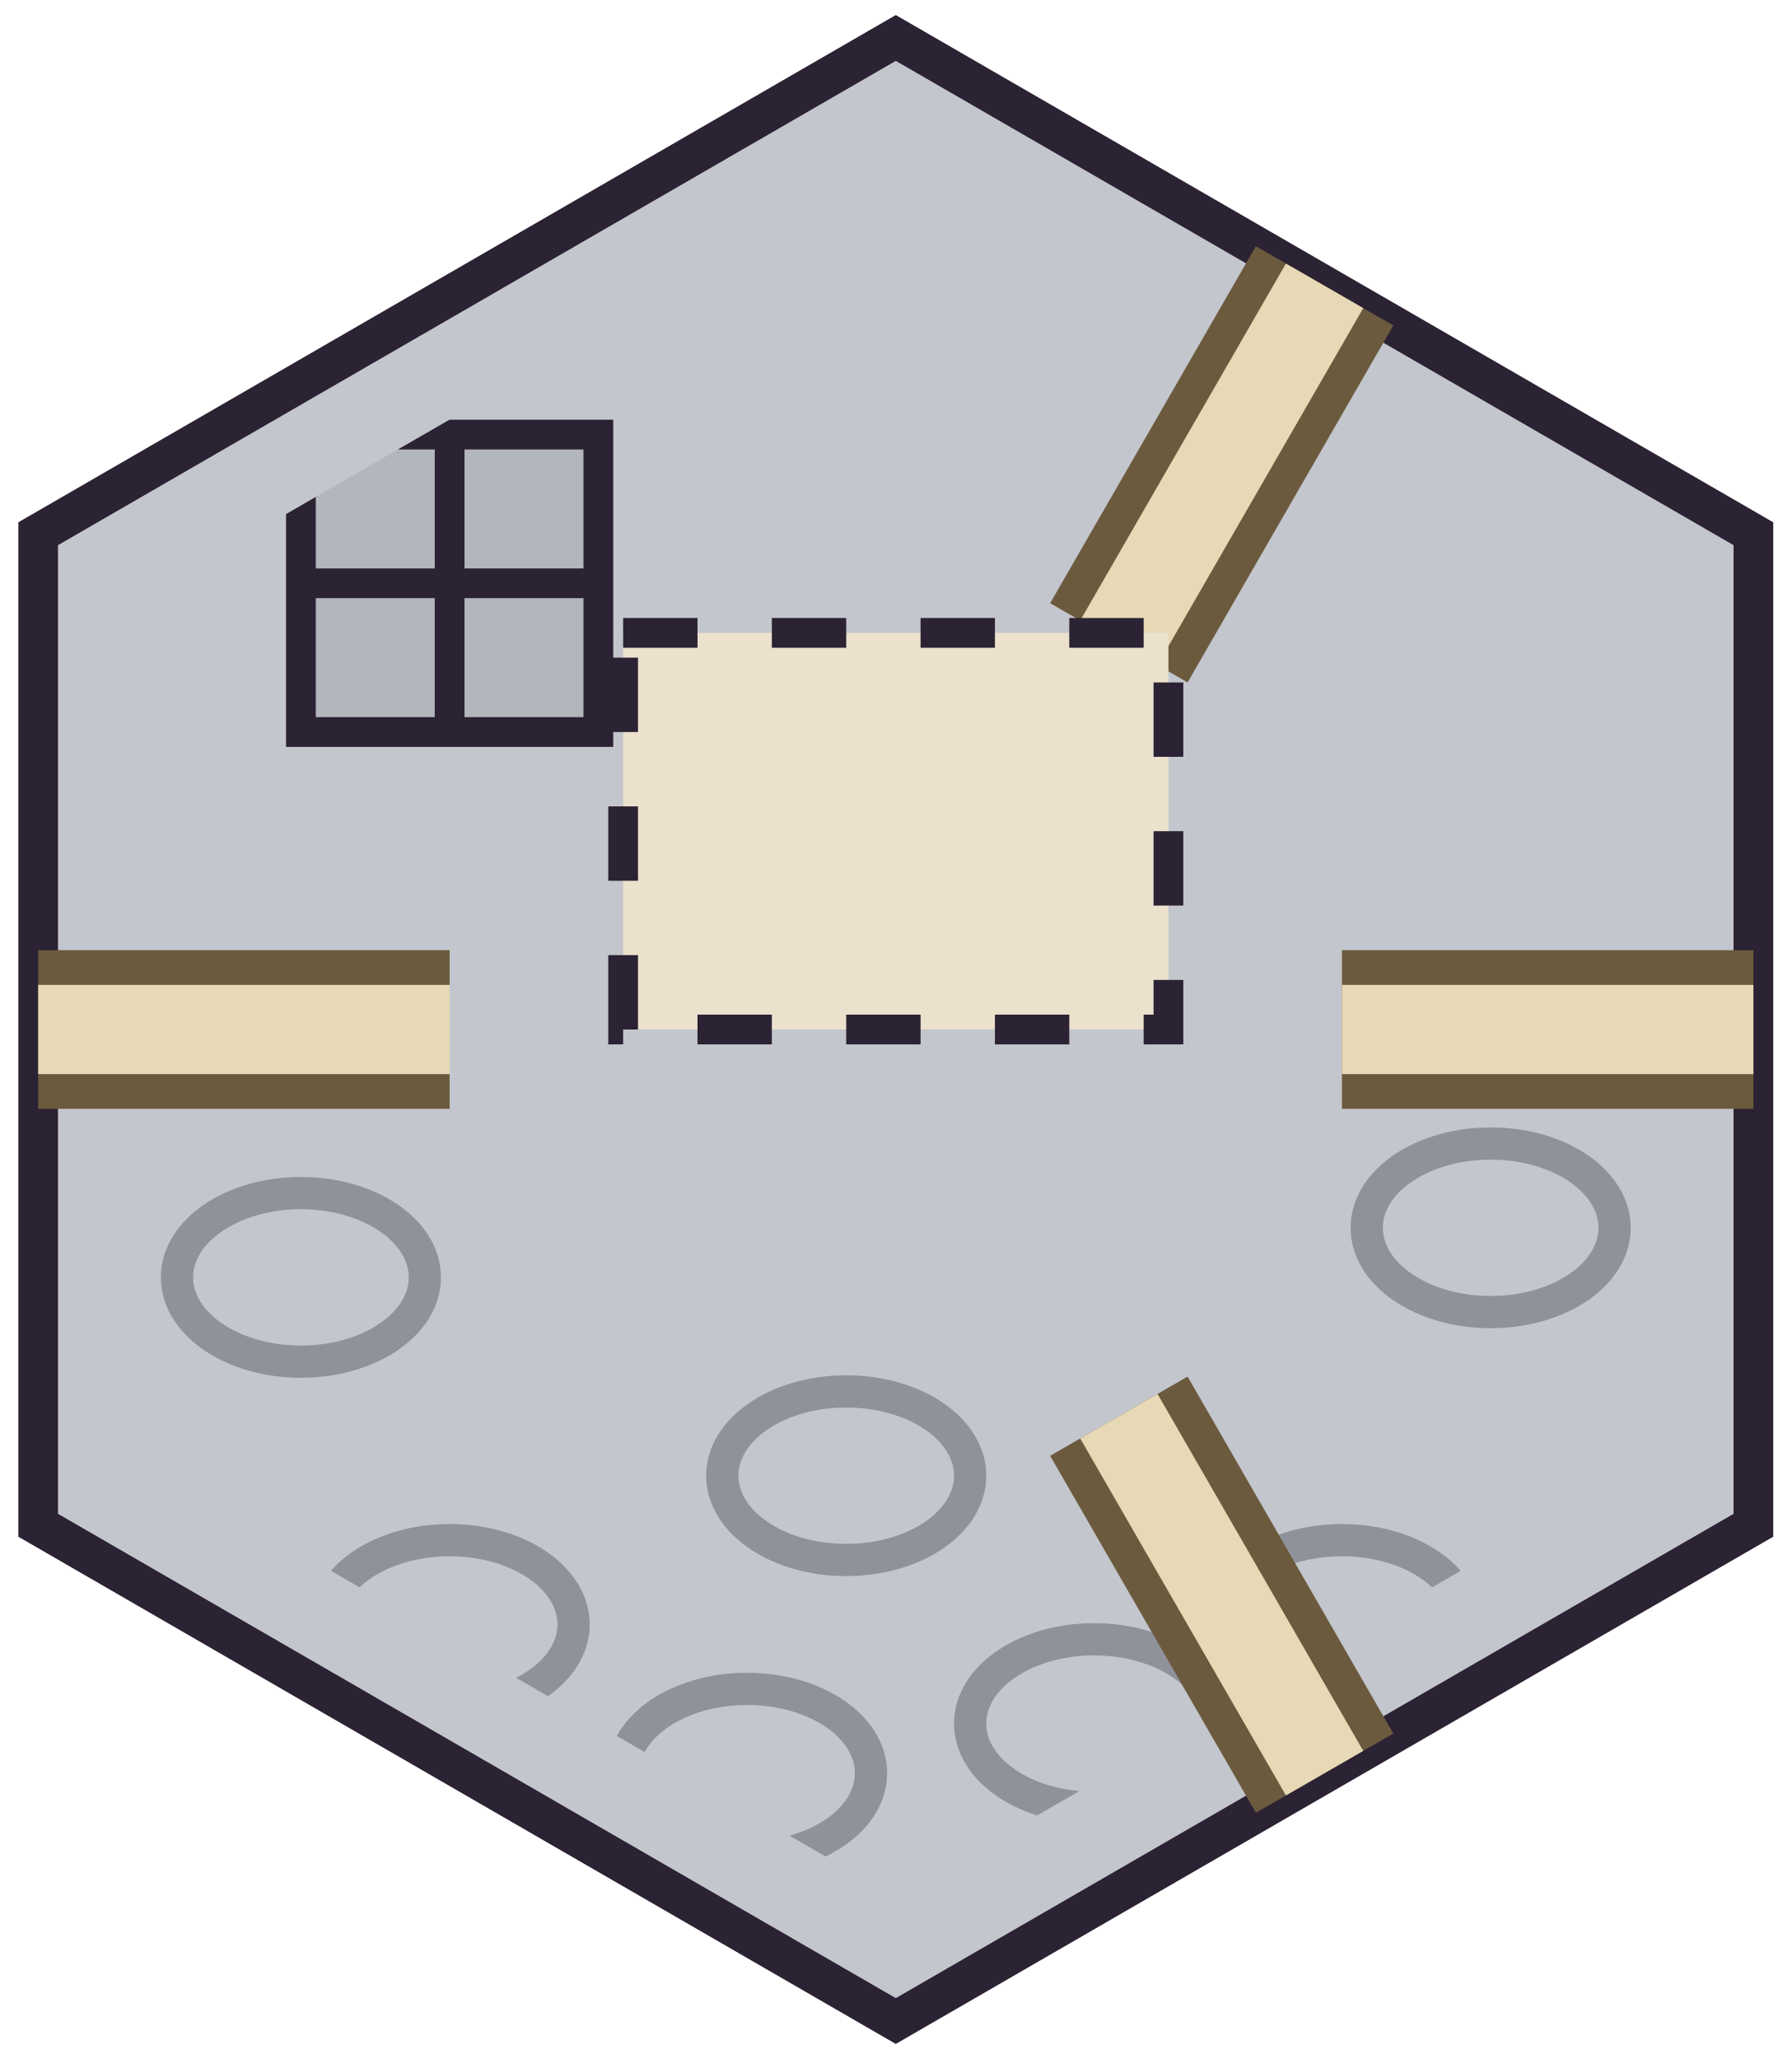
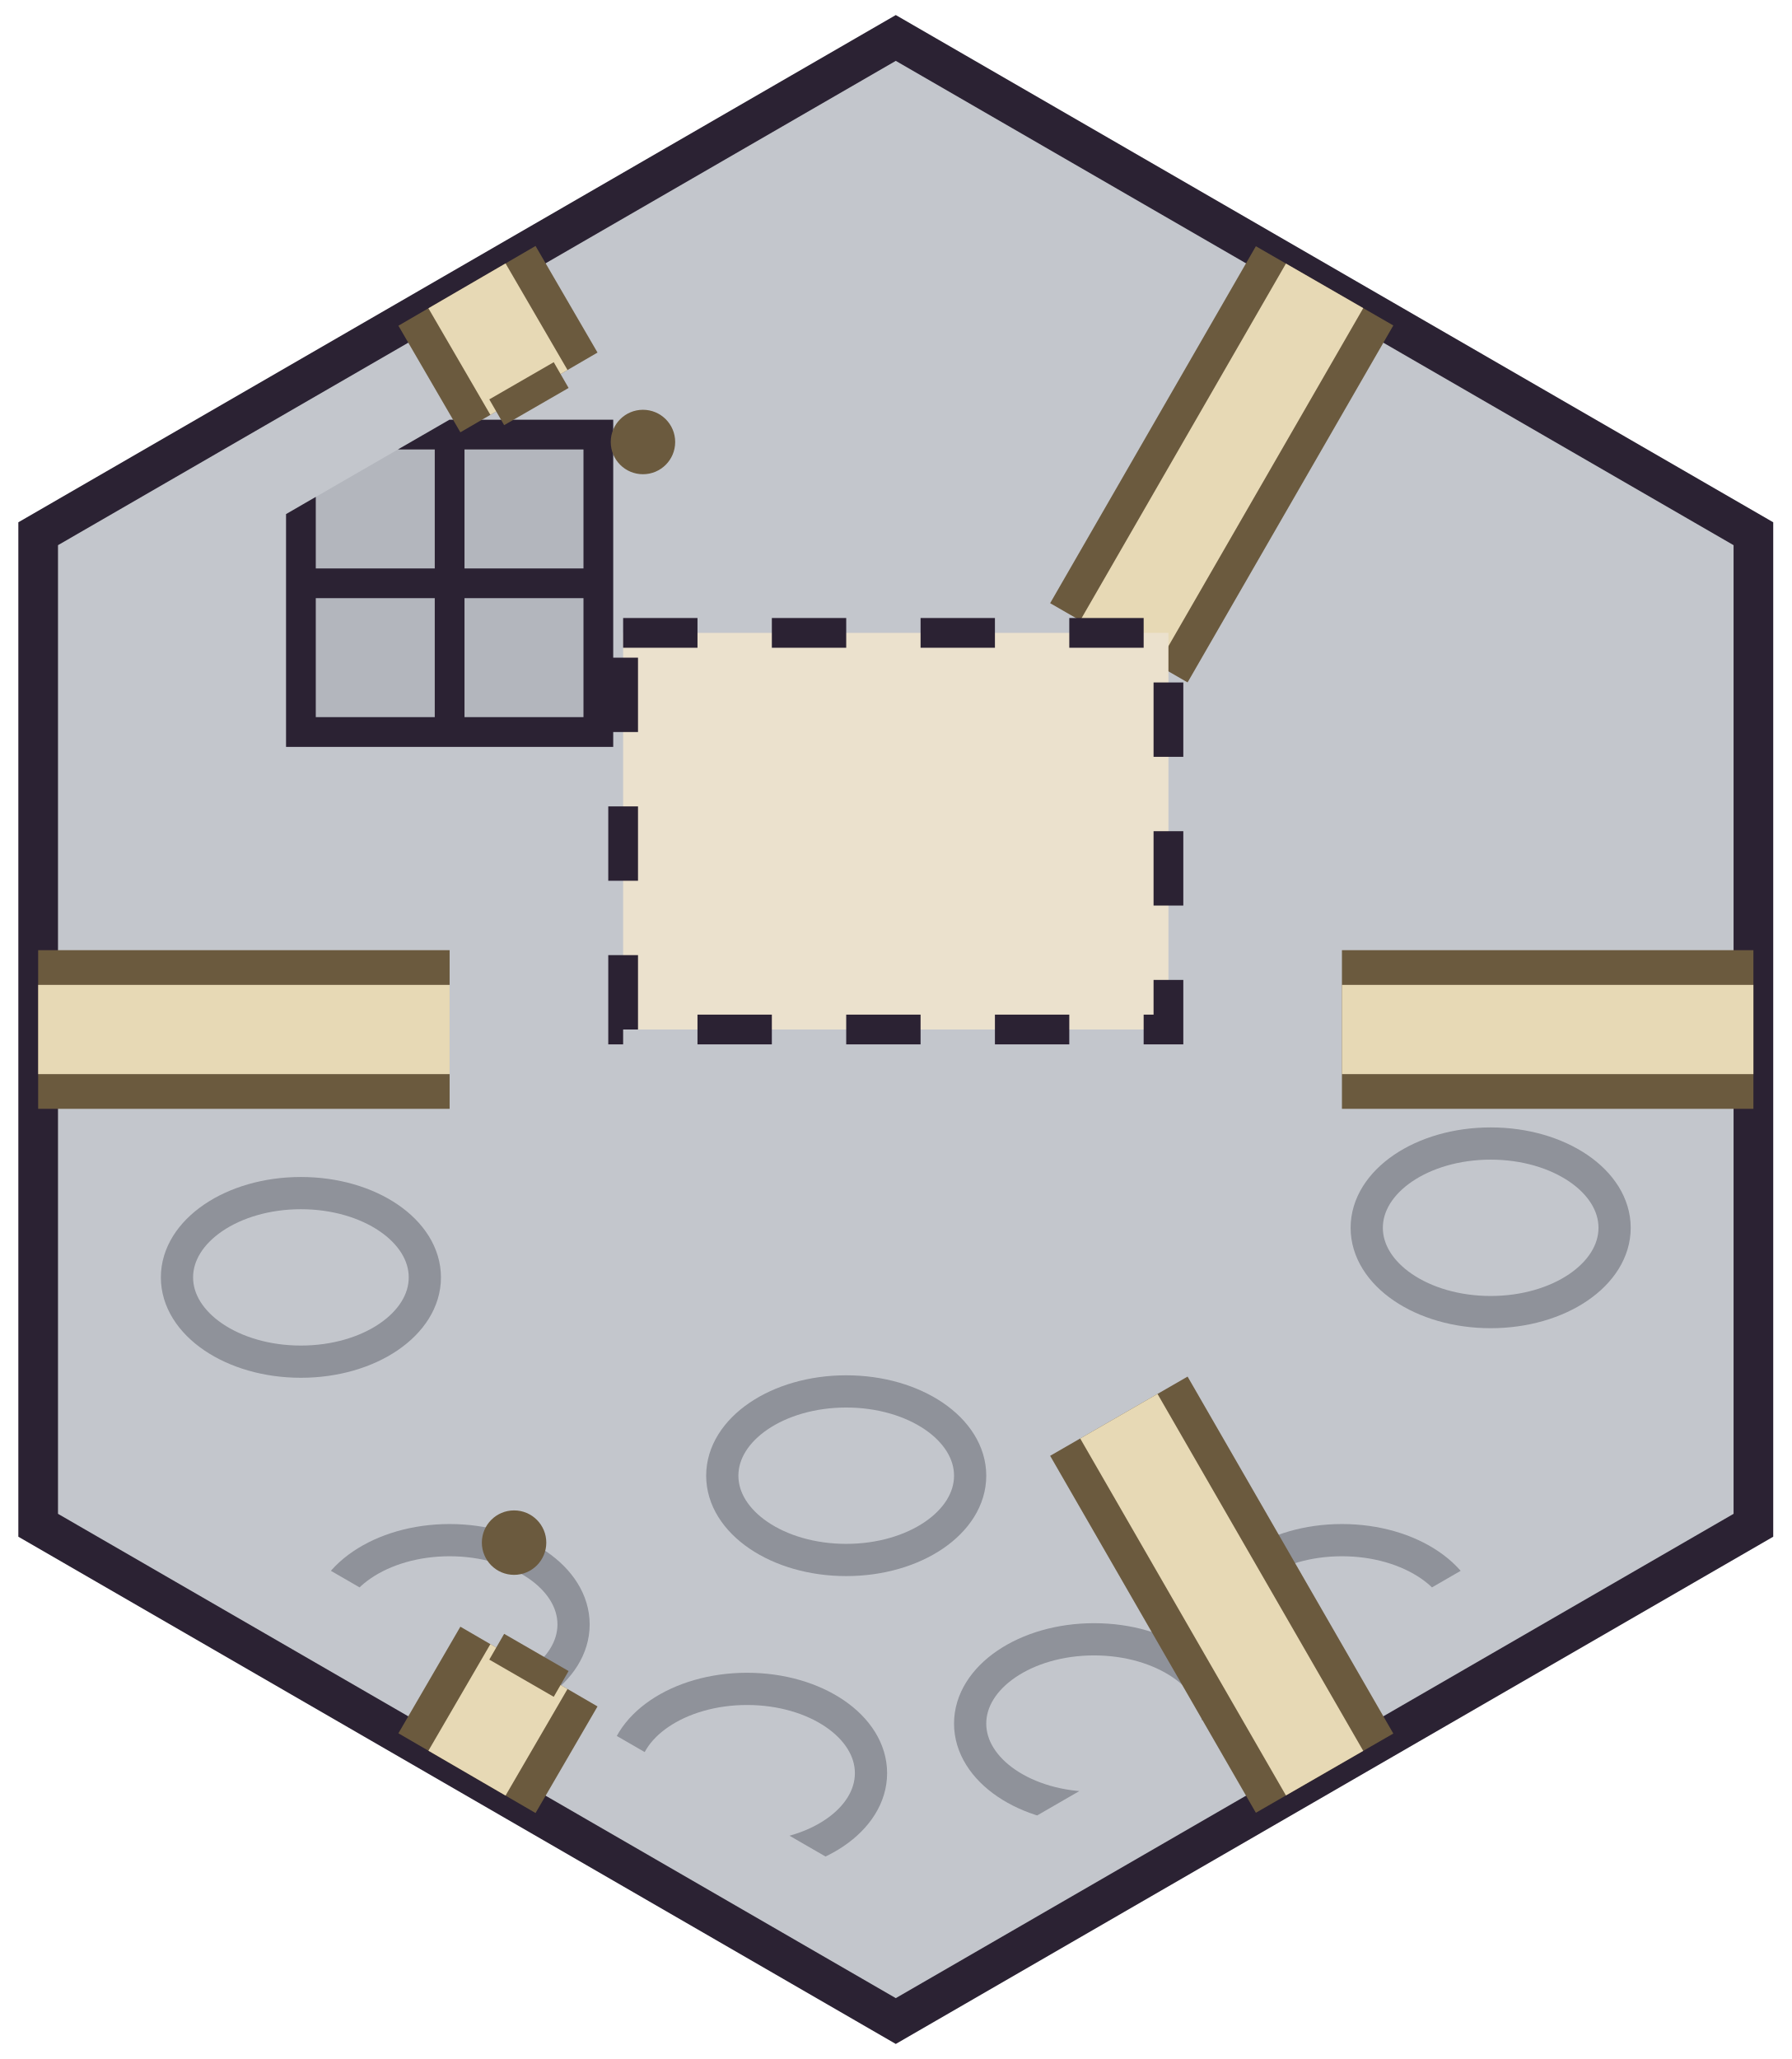
<svg xmlns="http://www.w3.org/2000/svg" viewBox="-36.14 -41.50 72.28 83.00" width="181" height="208" font-family="DejaVu Sans, Arial, sans-serif">
  <polygon points="34.6,20.0 0.0,40.0 -34.6,20.0 -34.6,-20.0 -0.0,-40.0 34.6,-20.0" fill="#c3c6cc" stroke="#2b2233" stroke-width="1.6" />
  <clipPath id="c_empty">
    <polygon points="30.3,17.5 0.0,35.0 -30.3,17.5 -30.3,-17.5 -0.0,-35.0 30.3,-17.5" />
  </clipPath>
  <g clip-path="url(#c_empty)">
    <ellipse cx="-18" cy="24" rx="5" ry="3.4" fill="none" stroke="#8f929a" stroke-width="1.3" />
    <ellipse cx="-6" cy="30" rx="5" ry="3.4" fill="none" stroke="#8f929a" stroke-width="1.3" />
    <ellipse cx="8" cy="28" rx="5" ry="3.4" fill="none" stroke="#8f929a" stroke-width="1.3" />
    <ellipse cx="18" cy="24" rx="5" ry="3.4" fill="none" stroke="#8f929a" stroke-width="1.3" />
    <ellipse cx="-24" cy="10" rx="5" ry="3.4" fill="none" stroke="#8f929a" stroke-width="1.3" />
    <ellipse cx="24" cy="8" rx="5" ry="3.4" fill="none" stroke="#8f929a" stroke-width="1.3" />
    <ellipse cx="-2" cy="18" rx="5" ry="3.4" fill="none" stroke="#8f929a" stroke-width="1.3" />
    <g stroke="#2b2233" stroke-width="1.2">
      <rect x="-24" y="-24" width="12" height="12" fill="#b3b6bd" />
      <path d="M-24 -18 h12 M-18 -24 v6 M-18 -12 v-6" fill="none" />
    </g>
  </g>
  <line x1="34.6" y1="0.0" x2="18.0" y2="0.0" stroke="#6b5a3e" stroke-width="6.4" />
  <line x1="34.6" y1="0.0" x2="18.0" y2="0.0" stroke="#e7d9b5" stroke-width="3.6" />
  <line x1="17.3" y1="-30.0" x2="9.0" y2="-15.6" stroke="#6b5a3e" stroke-width="6.4" />
  <line x1="17.3" y1="-30.0" x2="9.0" y2="-15.6" stroke="#e7d9b5" stroke-width="3.6" />
+   <line x1="-17.3" y1="-30.0" x2="-14.8" y2="-25.7" stroke="#6b5a3e" stroke-width="6.4" />
+   <line x1="-17.3" y1="-30.0" x2="-14.8" y2="-25.7" stroke="#e7d9b5" stroke-width="3.6" />
+   <line x1="-13.5" y1="-26.4" x2="-16.1" y2="-24.9" stroke="#6b5a3e" stroke-width="1.2" />
+   <circle cx="-10.2" cy="-23.7" r="1.3" fill="#6b5a3e" />
  <line x1="-34.6" y1="0.0" x2="-18.0" y2="0.0" stroke="#6b5a3e" stroke-width="6.4" />
  <line x1="-34.6" y1="0.0" x2="-18.0" y2="0.0" stroke="#e7d9b5" stroke-width="3.6" />
+   <line x1="-17.3" y1="30.0" x2="-14.8" y2="25.7" stroke="#6b5a3e" stroke-width="6.4" />
+   <line x1="-17.3" y1="30.0" x2="-14.8" y2="25.7" stroke="#e7d9b5" stroke-width="3.6" />
+   <line x1="-16.1" y1="24.9" x2="-13.5" y2="26.4" stroke="#6b5a3e" stroke-width="1.2" />
+   <circle cx="-15.4" cy="20.7" r="1.3" fill="#6b5a3e" />
  <line x1="17.3" y1="30.0" x2="9.0" y2="15.6" stroke="#6b5a3e" stroke-width="6.4" />
  <line x1="17.3" y1="30.0" x2="9.0" y2="15.6" stroke="#e7d9b5" stroke-width="3.6" />
  <rect x="-11" y="-16" width="22" height="16" fill="#ebe1cd" stroke="#2b2233" stroke-width="1.2" stroke-dasharray="3" />
</svg>
